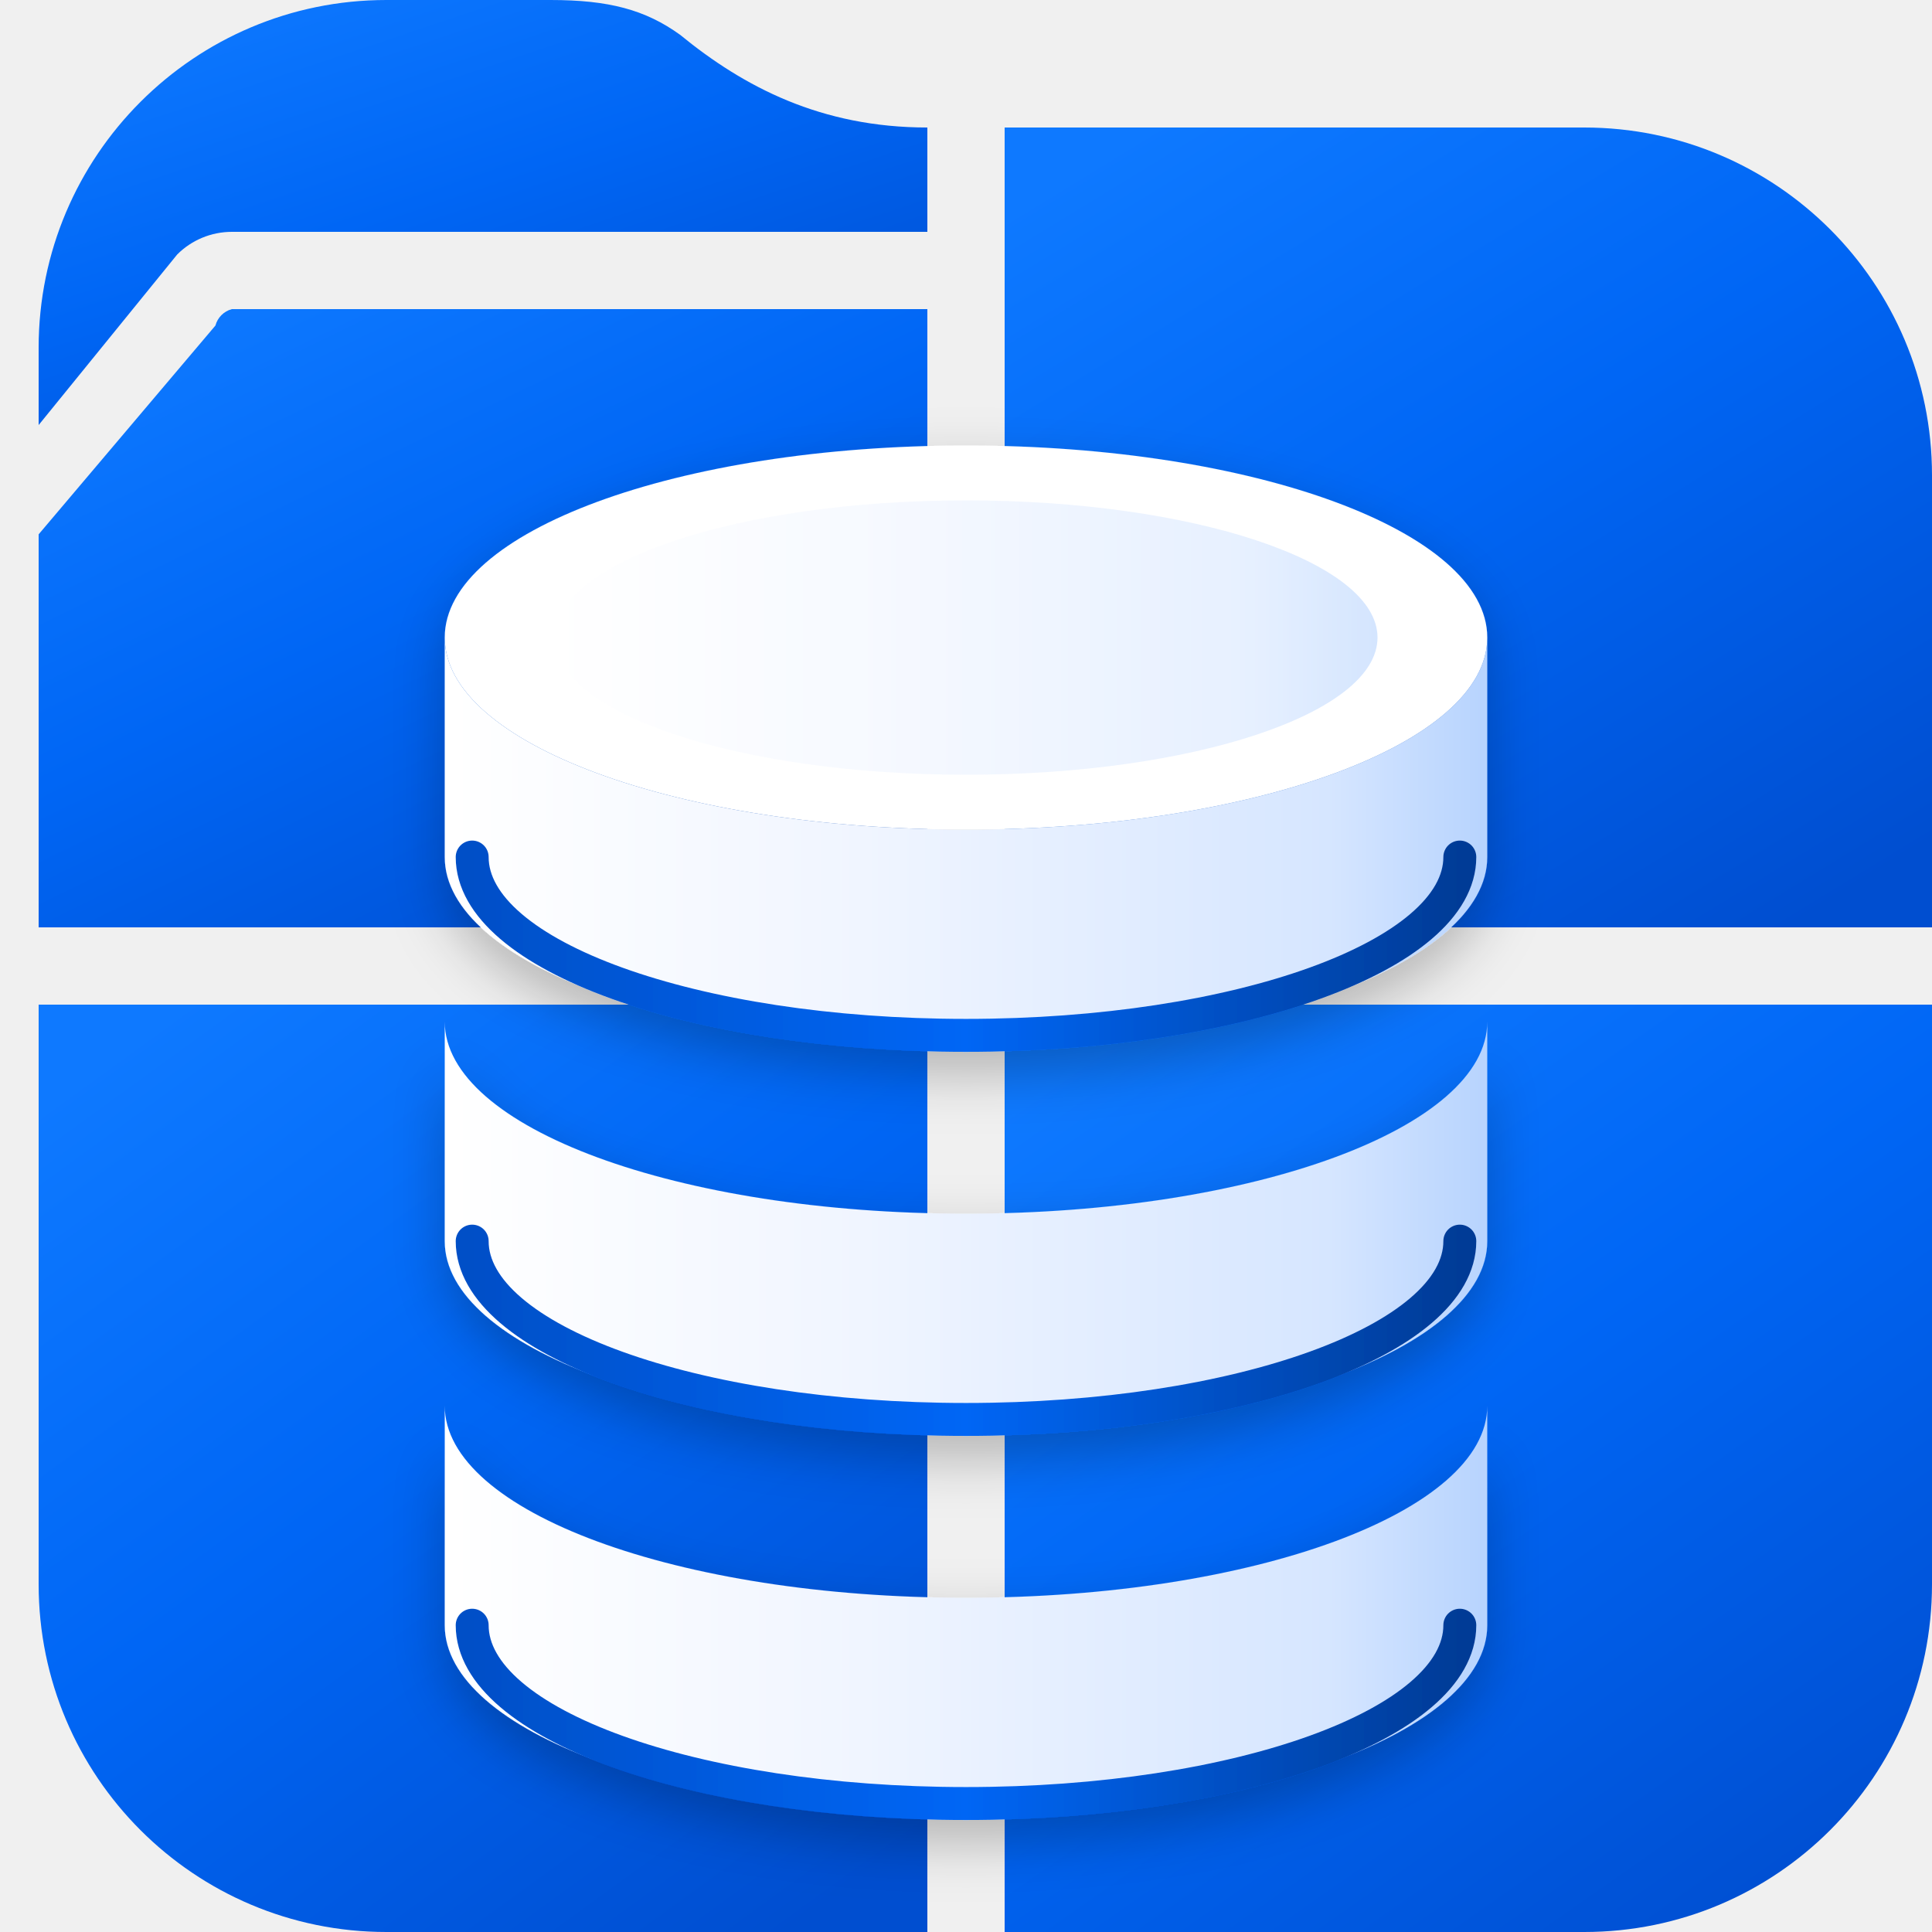
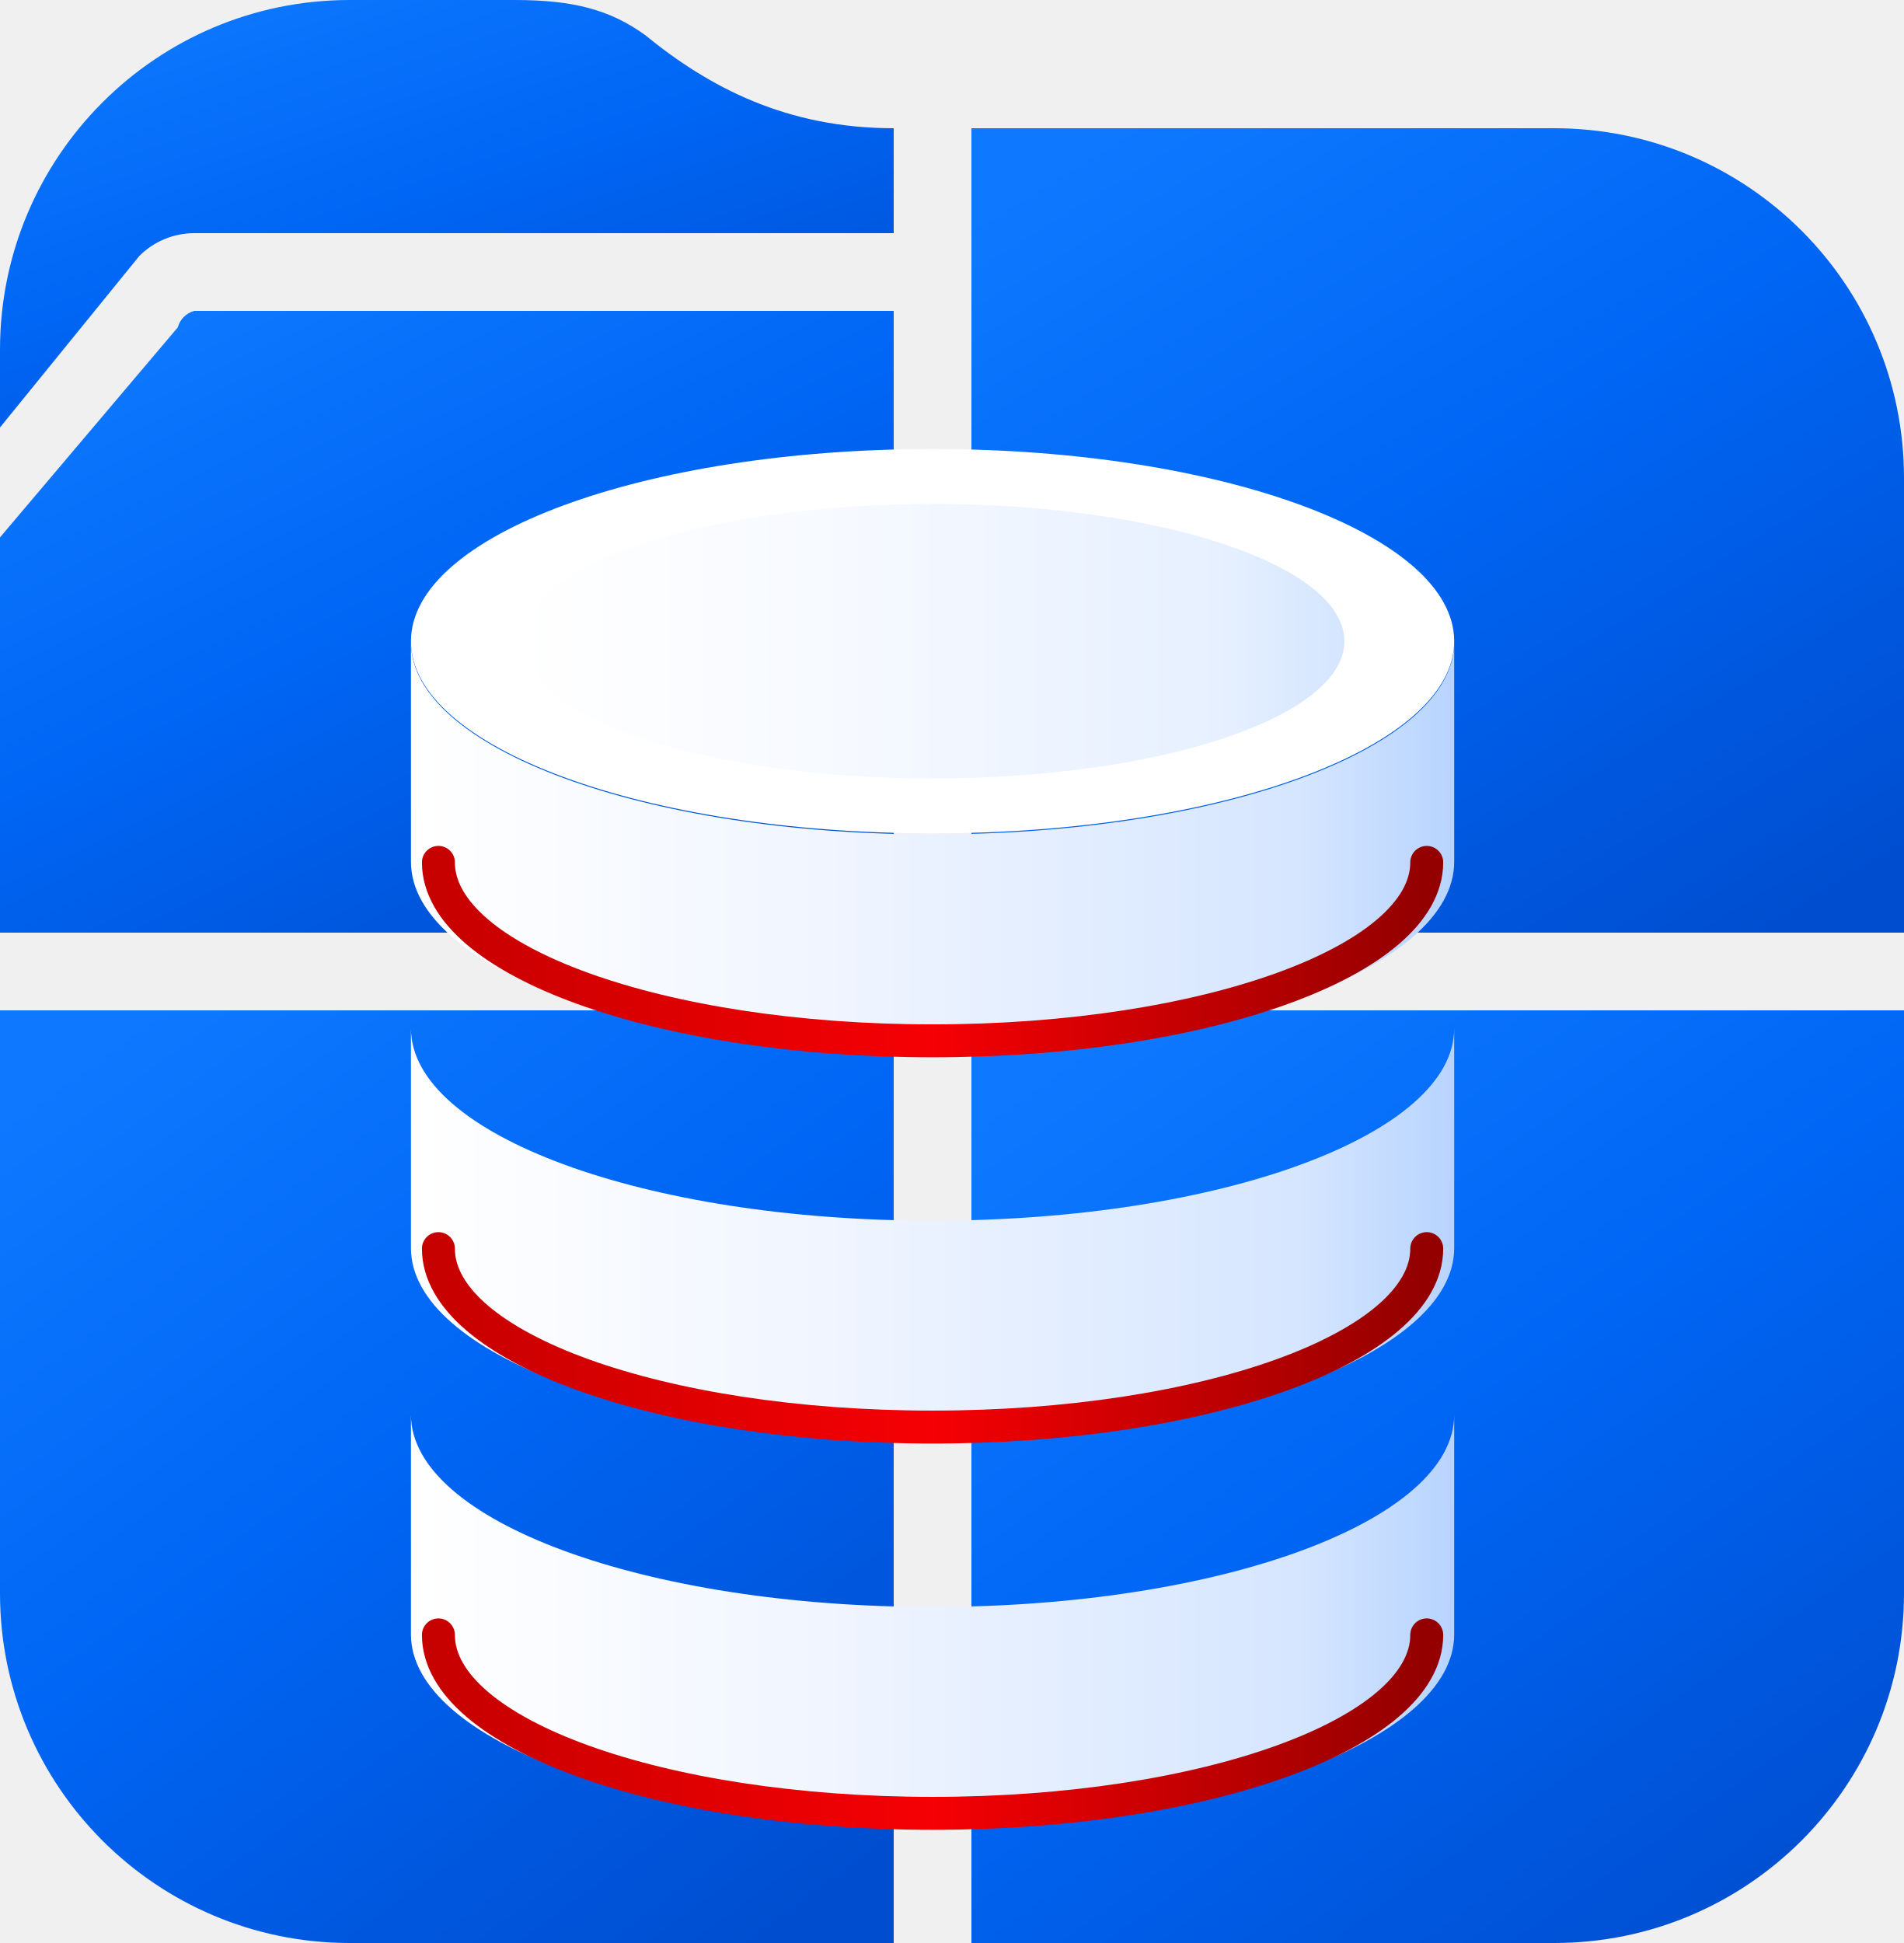
- <svg xmlns="http://www.w3.org/2000/svg" viewBox="0 0 1000 1000" width="100%" height="100%">
+ <svg xmlns="http://www.w3.org/2000/svg" version="1.1" width="100%" height="100%" viewBox="24.6 20 450.8 460" preserveAspectRatio="none" xml:space="preserve">
  <defs>
-     <linearGradient id="fluentBlueGrad" x1="15%" y1="0%" x2="85%" y2="100%">
-       <stop offset="0%" stop-color="#0e79ff" />
-       <stop offset="45%" stop-color="#0066f5" />
-       <stop offset="100%" stop-color="#004ed0" />
+ </defs>
+   <g transform="matrix(0.46 0 0 0.46 130.4 70.6)" id="part_40">
+     <linearGradient id="SVGID_fluentBlueGrad_40" gradientUnits="objectBoundingBox" gradientTransform="matrix(1 0 0 1 0 0)" x1="0.15" y1="0" x2="0.85" y2="1">
+       <stop offset="0%" style="stop-color:rgb(14,121,255);stop-opacity: 1" />
+       <stop offset="45%" style="stop-color:rgb(0,102,245);stop-opacity: 1" />
+       <stop offset="100%" style="stop-color:rgb(0,78,208);stop-opacity: 1" />
    </linearGradient>
-     <filter id="cylinderShadow" x="-35%" y="-35%" width="170%" height="170%">
-       <feDropShadow dx="0" dy="28" stdDeviation="26" flood-color="#001844" flood-opacity="0.50" />
-       <feDropShadow dx="0" dy="8" stdDeviation="10" flood-color="#000000" flood-opacity="0.25" />
-     </filter>
-     <linearGradient id="cylinderBodyGrad" x1="0%" y1="0%" x2="100%" y2="0%">
-       <stop offset="0%" stop-color="#ffffff" />
-       <stop offset="40%" stop-color="#f0f5ff" />
-       <stop offset="85%" stop-color="#d6e6ff" />
-       <stop offset="100%" stop-color="#b8d4fe" />
+     <path style="stroke: none; stroke-width: 1; stroke-dasharray: none; stroke-linecap: butt; stroke-dashoffset: 0; stroke-linejoin: miter; stroke-miterlimit: 4; fill: url(#SVGID_fluentBlueGrad_40); fill-rule: nonzero; opacity: 1;" transform=" translate(-250, -110)" d="M 20 220 L 91.72 131.72 C 99.22 124.218 109.392 120.002 120 120 L 480 120 L 480 66 C 425 66 385 45 352 18 C 334 5 315 0 285 0 L 200 0 C 100.589 0 20 80.589 20 180 Z" stroke-linecap="round" />
+   </g>
+   <g transform="matrix(0.46 0 0 0.46 130.4 167.2)" id="part_41">
+     <linearGradient id="SVGID_fluentBlueGrad_41" gradientUnits="objectBoundingBox" gradientTransform="matrix(1 0 0 1 0 0)" x1="0.15" y1="0" x2="0.85" y2="1">
+       <stop offset="0%" style="stop-color:rgb(14,121,255);stop-opacity: 1" />
+       <stop offset="45%" style="stop-color:rgb(0,102,245);stop-opacity: 1" />
+       <stop offset="100%" style="stop-color:rgb(0,78,208);stop-opacity: 1" />
    </linearGradient>
-     <linearGradient id="grooveGrad" x1="0%" y1="0%" x2="100%" y2="0%">
-       <stop offset="0%" stop-color="#004fc7" />
-       <stop offset="50%" stop-color="#0066f5" />
-       <stop offset="100%" stop-color="#003b96" />
+     <path style="stroke: none; stroke-width: 1; stroke-dasharray: none; stroke-linecap: butt; stroke-dashoffset: 0; stroke-linejoin: miter; stroke-miterlimit: 4; fill: url(#SVGID_fluentBlueGrad_41); fill-rule: nonzero; opacity: 1;" transform=" translate(-250, -320)" d="M 20 276.57 L 111.51 168.49 C 112.619 164.346 115.856 161.109 120 160 L 480 160 L 480 480 L 20 480 Z" stroke-linecap="round" />
+   </g>
+   <g transform="matrix(0.46 0 0 0.46 365 145.58)" id="part_42">
+     <linearGradient id="SVGID_fluentBlueGrad_42" gradientUnits="objectBoundingBox" gradientTransform="matrix(1 0 0 1 0 0)" x1="0.15" y1="0" x2="0.85" y2="1">
+       <stop offset="0%" style="stop-color:rgb(14,121,255);stop-opacity: 1" />
+       <stop offset="45%" style="stop-color:rgb(0,102,245);stop-opacity: 1" />
+       <stop offset="100%" style="stop-color:rgb(0,78,208);stop-opacity: 1" />
    </linearGradient>
-   </defs>
-   <g fill="url(#fluentBlueGrad)">
-     <path d="M 20 220              L 91.72 131.72              A 40 40 0 0 1 120 120              L 480 120              L 480 66              C 425 66 385 45 352 18              C 334 5 315 0 285 0              L 200 0              A 180 180 0 0 0 20 180              Z" />
-     <path d="M 20 276.57              L 111.51 168.49              A 12 12 0 0 1 120 160              L 480 160              L 480 480              L 20 480              Z" />
-     <path d="M 520 66              L 820 66              A 180 180 0 0 1 1000 246              L 1000 480              L 520 480              Z" />
-     <path d="M 20 520              L 480 520              L 480 1000              L 200 1000              A 180 180 0 0 1 20 820              Z" />
-     <path d="M 520 520              L 1000 520              L 1000 820              A 180 180 0 0 1 820 1000              L 520 1000              Z" />
+     <path style="stroke: none; stroke-width: 1; stroke-dasharray: none; stroke-linecap: butt; stroke-dashoffset: 0; stroke-linejoin: miter; stroke-miterlimit: 4; fill: url(#SVGID_fluentBlueGrad_42); fill-rule: nonzero; opacity: 1;" transform=" translate(-760, -273)" d="M 520 66 L 820 66 C 919.411 66 1000 146.589 1000 246 L 1000 480 L 520 480 Z" stroke-linecap="round" />
  </g>
-   <g id="db-cylinder" transform="translate(500, 330) scale(1.42) translate(-500, -330)" filter="url(#cylinderShadow)">
-     <path d="M 310 610               L 310 690               A 190 70 0 0 0 690 690               L 690 610               A 190 70 0 0 1 310 610 Z" fill="url(#cylinderBodyGrad)" />
-     <path d="M 320 690 A 180 65 0 0 0 680 690" fill="none" stroke="url(#grooveGrad)" stroke-width="12" stroke-linecap="round" />
-     <path d="M 310 470               L 310 550               A 190 70 0 0 0 690 550               L 690 470               A 190 70 0 0 1 310 470 Z" fill="url(#cylinderBodyGrad)" />
-     <path d="M 320 550 A 180 65 0 0 0 680 550" fill="none" stroke="url(#grooveGrad)" stroke-width="12" stroke-linecap="round" />
-     <path d="M 310 330               L 310 410               A 190 70 0 0 0 690 410               L 690 330               A 190 70 0 0 1 310 330 Z" fill="url(#cylinderBodyGrad)" />
-     <path d="M 320 410 A 180 65 0 0 0 680 410" fill="none" stroke="url(#grooveGrad)" stroke-width="12" stroke-linecap="round" />
-     <ellipse cx="500" cy="330" rx="190" ry="70" fill="#ffffff" />
-     <ellipse cx="500" cy="330" rx="150" ry="50" fill="url(#cylinderBodyGrad)" opacity="0.6" />
+   <g transform="matrix(0.46 0 0 0.46 130.4 369.6)" id="part_43">
+     <linearGradient id="SVGID_fluentBlueGrad_43" gradientUnits="objectBoundingBox" gradientTransform="matrix(1 0 0 1 0 0)" x1="0.15" y1="0" x2="0.85" y2="1">
+       <stop offset="0%" style="stop-color:rgb(14,121,255);stop-opacity: 1" />
+       <stop offset="45%" style="stop-color:rgb(0,102,245);stop-opacity: 1" />
+       <stop offset="100%" style="stop-color:rgb(0,78,208);stop-opacity: 1" />
+     </linearGradient>
+     <path style="stroke: none; stroke-width: 1; stroke-dasharray: none; stroke-linecap: butt; stroke-dashoffset: 0; stroke-linejoin: miter; stroke-miterlimit: 4; fill: url(#SVGID_fluentBlueGrad_43); fill-rule: nonzero; opacity: 1;" transform=" translate(-250, -760)" d="M 20 520 L 480 520 L 480 1000 L 200 1000 C 100.589 1000 20 919.411 20 820 Z" stroke-linecap="round" />
+   </g>
+   <g transform="matrix(0.46 0 0 0.46 365 369.6)" id="part_44">
+     <linearGradient id="SVGID_fluentBlueGrad_44" gradientUnits="objectBoundingBox" gradientTransform="matrix(1 0 0 1 0 0)" x1="0.15" y1="0" x2="0.85" y2="1">
+       <stop offset="0%" style="stop-color:rgb(14,121,255);stop-opacity: 1" />
+       <stop offset="45%" style="stop-color:rgb(0,102,245);stop-opacity: 1" />
+       <stop offset="100%" style="stop-color:rgb(0,78,208);stop-opacity: 1" />
+     </linearGradient>
+     <path style="stroke: none; stroke-width: 1; stroke-dasharray: none; stroke-linecap: butt; stroke-dashoffset: 0; stroke-linejoin: miter; stroke-miterlimit: 4; fill: url(#SVGID_fluentBlueGrad_44); fill-rule: nonzero; opacity: 1;" transform=" translate(-760, -760)" d="M 520 520 L 1000 520 L 1000 820 C 1000 919.411 919.411 1000 820 1000 L 520 1000 Z" stroke-linecap="round" />
+   </g>
+   <g transform="matrix(0.65 0 0 0.65 245.4 403.69)" id="part_45">
+     <linearGradient id="SVGID_cylinderBodyGrad_45" gradientUnits="objectBoundingBox" gradientTransform="matrix(1 0 0 1 0 0)" x1="0" y1="0" x2="1" y2="0">
+       <stop offset="0%" style="stop-color:rgb(255,255,255);stop-opacity: 1" />
+       <stop offset="40%" style="stop-color:rgb(240,245,255);stop-opacity: 1" />
+       <stop offset="85%" style="stop-color:rgb(214,230,255);stop-opacity: 1" />
+       <stop offset="100%" style="stop-color:rgb(184,212,254);stop-opacity: 1" />
+     </linearGradient>
+     <path style="stroke: none; stroke-width: 1; stroke-dasharray: none; stroke-linecap: butt; stroke-dashoffset: 0; stroke-linejoin: miter; stroke-miterlimit: 4; fill: url(#SVGID_cylinderBodyGrad_45); fill-rule: nonzero; opacity: 1;" transform=" translate(-500, -685)" d="M 310 610 L 310 690 C 310 728.66 395.066 760 500 760 C 604.934 760 690 728.66 690 690 L 690 610 C 690 648.66 604.934 680 500 680 C 395.066 680 310 648.66 310 610 Z" stroke-linecap="round" />
+   </g>
+   <g transform="matrix(0.65 0 0 0.65 245.4 428.18)" id="part_46">
+     <linearGradient id="SVGID_54" gradientUnits="objectBoundingBox" gradientTransform="matrix(1 0 0 1 0 0)" x1="0" y1="0" x2="1" y2="0">
+       <stop offset="0%" style="stop-color:#c70000;stop-opacity: 1" />
+       <stop offset="50%" style="stop-color:#f50004;stop-opacity: 1" />
+       <stop offset="100%" style="stop-color:#940000;stop-opacity: 1" />
+     </linearGradient>
+     <path style="stroke: url(#SVGID_54); stroke-width: 12; stroke-dasharray: none; stroke-linecap: round; stroke-dashoffset: 0; stroke-linejoin: miter; stroke-miterlimit: 4; fill: none; fill-rule: nonzero; opacity: 1;" transform=" translate(-500, -722.5)" d="M 320 690 C 320 725.899 400.589 755 500 755 C 599.411 755 680 725.899 680 690" stroke-linecap="round" />
+   </g>
+   <g transform="matrix(0.65 0 0 0.65 245.4 312.24)" id="part_47">
+     <linearGradient id="SVGID_cylinderBodyGrad_47" gradientUnits="objectBoundingBox" gradientTransform="matrix(1 0 0 1 0 0)" x1="0" y1="0" x2="1" y2="0">
+       <stop offset="0%" style="stop-color:rgb(255,255,255);stop-opacity: 1" />
+       <stop offset="40%" style="stop-color:rgb(240,245,255);stop-opacity: 1" />
+       <stop offset="85%" style="stop-color:rgb(214,230,255);stop-opacity: 1" />
+       <stop offset="100%" style="stop-color:rgb(184,212,254);stop-opacity: 1" />
+     </linearGradient>
+     <path style="stroke: none; stroke-width: 1; stroke-dasharray: none; stroke-linecap: butt; stroke-dashoffset: 0; stroke-linejoin: miter; stroke-miterlimit: 4; fill: url(#SVGID_cylinderBodyGrad_47); fill-rule: nonzero; opacity: 1;" transform=" translate(-500, -545)" d="M 310 470 L 310 550 C 310 588.66 395.066 620 500 620 C 604.934 620 690 588.66 690 550 L 690 470 C 690 508.66 604.934 540 500 540 C 395.066 540 310 508.66 310 470 Z" stroke-linecap="round" />
+   </g>
+   <g transform="matrix(0.65 0 0 0.65 245.4 336.73)" id="part_48">
+     <linearGradient id="SVGID_53" gradientUnits="objectBoundingBox" gradientTransform="matrix(1 0 0 1 0 0)" x1="0" y1="0" x2="1" y2="0">
+       <stop offset="0%" style="stop-color:#c70000;stop-opacity: 1" />
+       <stop offset="50%" style="stop-color:#f50004;stop-opacity: 1" />
+       <stop offset="100%" style="stop-color:#940000;stop-opacity: 1" />
+     </linearGradient>
+     <path style="stroke: url(#SVGID_53); stroke-width: 12; stroke-dasharray: none; stroke-linecap: round; stroke-dashoffset: 0; stroke-linejoin: miter; stroke-miterlimit: 4; fill: none; fill-rule: nonzero; opacity: 1;" transform=" translate(-500, -582.5)" d="M 320 550 C 320 585.899 400.589 615 500 615 C 599.411 615 680 585.899 680 550" stroke-linecap="round" />
+   </g>
+   <g transform="matrix(0.65 0 0 0.65 245.4 220.79)" id="part_49">
+     <linearGradient id="SVGID_cylinderBodyGrad_49" gradientUnits="objectBoundingBox" gradientTransform="matrix(1 0 0 1 0 0)" x1="0" y1="0" x2="1" y2="0">
+       <stop offset="0%" style="stop-color:rgb(255,255,255);stop-opacity: 1" />
+       <stop offset="40%" style="stop-color:rgb(240,245,255);stop-opacity: 1" />
+       <stop offset="85%" style="stop-color:rgb(214,230,255);stop-opacity: 1" />
+       <stop offset="100%" style="stop-color:rgb(184,212,254);stop-opacity: 1" />
+     </linearGradient>
+     <path style="stroke: none; stroke-width: 1; stroke-dasharray: none; stroke-linecap: butt; stroke-dashoffset: 0; stroke-linejoin: miter; stroke-miterlimit: 4; fill: url(#SVGID_cylinderBodyGrad_49); fill-rule: nonzero; opacity: 1;" transform=" translate(-500, -405)" d="M 310 330 L 310 410 C 310 448.66 395.066 480 500 480 C 604.934 480 690 448.66 690 410 L 690 330 C 690 368.66 604.934 400 500 400 C 395.066 400 310 368.66 310 330 Z" stroke-linecap="round" />
+   </g>
+   <g transform="matrix(0.65 0 0 0.65 245.4 245.29)" id="part_50">
+     <linearGradient id="SVGID_52" gradientUnits="objectBoundingBox" gradientTransform="matrix(1 0 0 1 0 0)" x1="0" y1="0" x2="1" y2="0">
+       <stop offset="0%" style="stop-color:#c70000;stop-opacity: 1" />
+       <stop offset="50%" style="stop-color:#f50004;stop-opacity: 1" />
+       <stop offset="100%" style="stop-color:#940000;stop-opacity: 1" />
+     </linearGradient>
+     <path style="stroke: url(#SVGID_52); stroke-width: 12; stroke-dasharray: none; stroke-linecap: round; stroke-dashoffset: 0; stroke-linejoin: miter; stroke-miterlimit: 4; fill: none; fill-rule: nonzero; opacity: 1;" transform=" translate(-500, -442.5)" d="M 320 410 C 320 445.899 400.589 475 500 475 C 599.411 475 680 445.899 680 410" stroke-linecap="round" />
+   </g>
+   <g transform="matrix(0.65 0 0 0.65 245.4 171.8)" id="part_51">
+     <ellipse style="stroke: none; stroke-width: 1; stroke-dasharray: none; stroke-linecap: butt; stroke-dashoffset: 0; stroke-linejoin: miter; stroke-miterlimit: 4; fill: rgb(255,255,255); fill-rule: nonzero; opacity: 1;" cx="0" cy="0" rx="190" ry="70" />
+   </g>
+   <g transform="matrix(0.65 0 0 0.65 245.4 171.8)" id="part_52">
+     <linearGradient id="SVGID_cylinderBodyGrad_51" gradientUnits="objectBoundingBox" gradientTransform="matrix(1 0 0 1 0 0)" x1="0" y1="0" x2="1" y2="0">
+       <stop offset="0%" style="stop-color:rgb(255,255,255);stop-opacity: 1" />
+       <stop offset="40%" style="stop-color:rgb(240,245,255);stop-opacity: 1" />
+       <stop offset="85%" style="stop-color:rgb(214,230,255);stop-opacity: 1" />
+       <stop offset="100%" style="stop-color:rgb(184,212,254);stop-opacity: 1" />
+     </linearGradient>
+     <ellipse style="stroke: none; stroke-width: 1; stroke-dasharray: none; stroke-linecap: butt; stroke-dashoffset: 0; stroke-linejoin: miter; stroke-miterlimit: 4; fill: url(#SVGID_cylinderBodyGrad_51); fill-rule: nonzero; opacity: 0.6;" cx="0" cy="0" rx="150" ry="50" />
  </g>
</svg>
